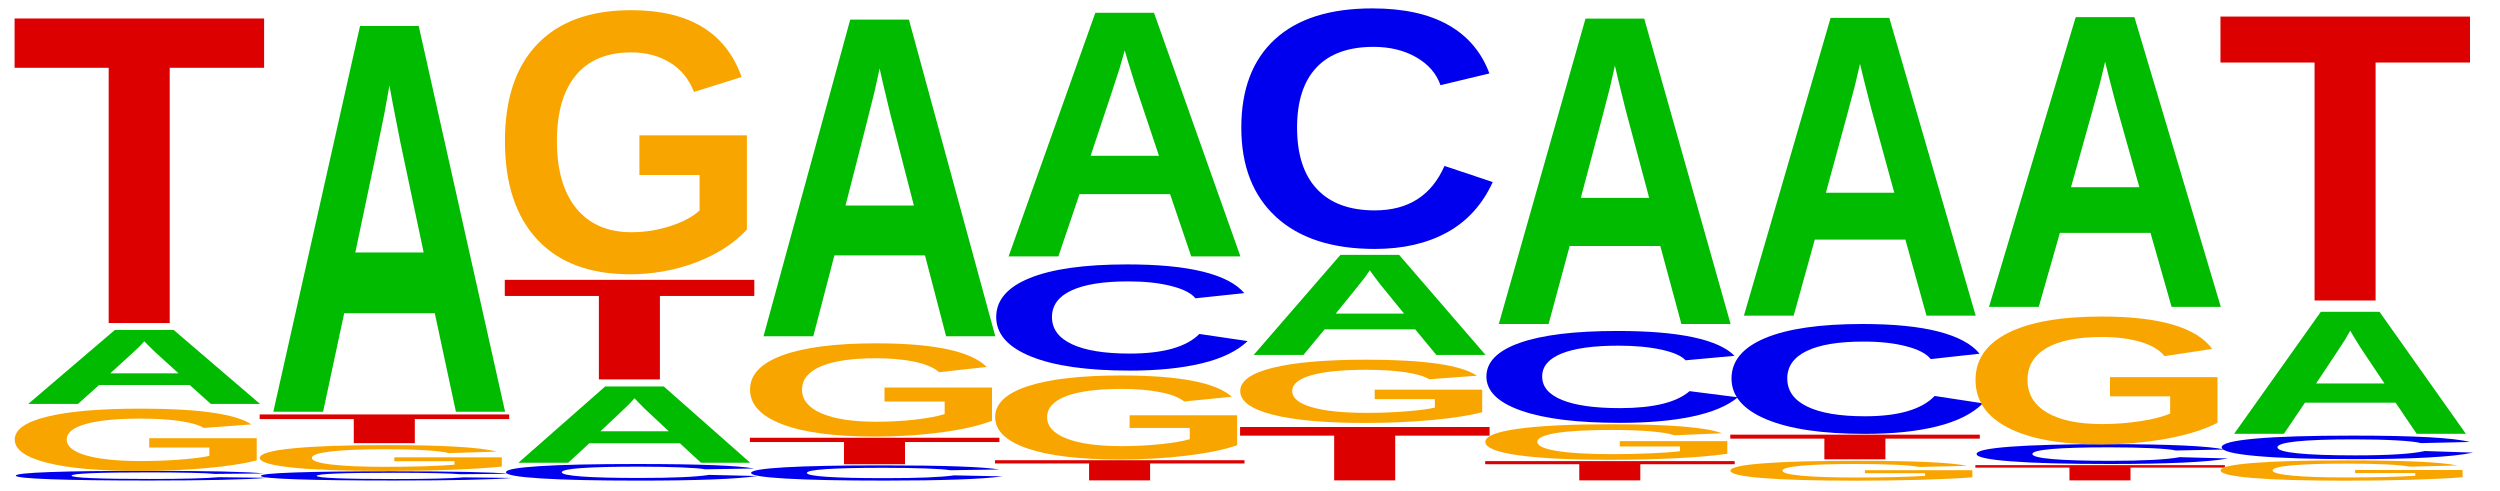
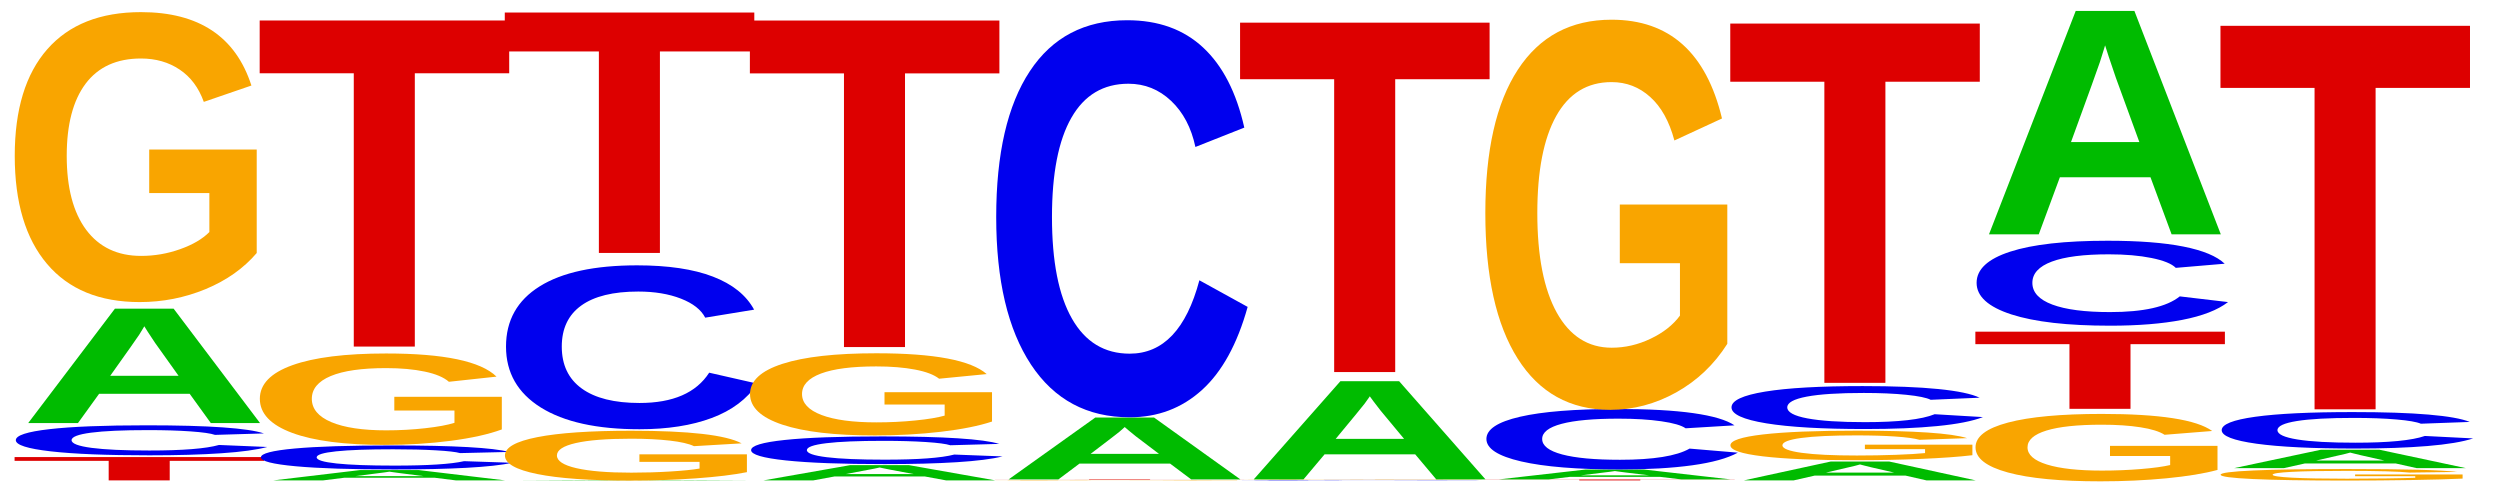
<svg width="255" height="50">
  <g font-family="Arial" font-weight="bold" font-size="66.5">
-     <text fill="#0000EE" x="0" y="0" transform="matrix(0.59,0,0,0.021,0,49)">C</text>
-     <text fill="#F9A500" x="0" y="0" transform="matrix(0.55,0,0,0.135,0,47.95)">G</text>
-     <text fill="#00BB00" x="0" y="0" transform="matrix(0.53,0,0,0.165,2,41.2)">A</text>
-     <text fill="#DD0000" x="0" y="0" transform="matrix(0.65,0,0,0.679,1,32.95)">T</text>
-     <text fill="#0000EE" x="0" y="0" transform="matrix(0.59,0,0,0.020,25,49)">C</text>
-     <text fill="#F9A500" x="0" y="0" transform="matrix(0.55,0,0,0.056,25,48)">G</text>
-     <text fill="#DD0000" x="0" y="0" transform="matrix(0.65,0,0,0.064,26,45.2)">T</text>
-     <text fill="#00BB00" x="0" y="0" transform="matrix(0.53,0,0,0.860,27,42)">A</text>
-     <text fill="#0000EE" x="0" y="0" transform="matrix(0.59,0,0,0.036,50,49)">C</text>
-     <text fill="#00BB00" x="0" y="0" transform="matrix(0.53,0,0,0.170,52,47.2)">A</text>
-     <text fill="#DD0000" x="0" y="0" transform="matrix(0.65,0,0,0.222,51,38.7)">T</text>
-     <text fill="#F9A500" x="0" y="0" transform="matrix(0.55,0,0,0.572,50,27.6)">G</text>
-     <text fill="#0000EE" x="0" y="0" transform="matrix(0.59,0,0,0.033,75,49)">C</text>
-     <text fill="#DD0000" x="0" y="0" transform="matrix(0.65,0,0,0.059,76,47.35)">T</text>
-     <text fill="#F9A500" x="0" y="0" transform="matrix(0.55,0,0,0.202,75,44.4)">G</text>
-     <text fill="#00BB00" x="0" y="0" transform="matrix(0.53,0,0,0.706,77,34.3)">A</text>
-     <text fill="#DD0000" x="0" y="0" transform="matrix(0.65,0,0,0.045,101,49)">T</text>
-     <text fill="#F9A500" x="0" y="0" transform="matrix(0.55,0,0,0.182,100,46.75)">G</text>
-     <text fill="#0000EE" x="0" y="0" transform="matrix(0.59,0,0,0.230,100,37.65)">C</text>
-     <text fill="#00BB00" x="0" y="0" transform="matrix(0.53,0,0,0.543,102,26.15)">A</text>
-     <text fill="#DD0000" x="0" y="0" transform="matrix(0.65,0,0,0.119,126,49)">T</text>
-     <text fill="#F9A500" x="0" y="0" transform="matrix(0.55,0,0,0.137,125,43.05)">G</text>
-     <text fill="#00BB00" x="0" y="0" transform="matrix(0.53,0,0,0.223,127,36.2)">A</text>
-     <text fill="#0000EE" x="0" y="0" transform="matrix(0.59,0,0,0.521,125,25.05)">C</text>
-     <text fill="#DD0000" x="0" y="0" transform="matrix(0.65,0,0,0.043,151,49)">T</text>
-     <text fill="#F9A500" x="0" y="0" transform="matrix(0.55,0,0,0.077,150,46.85)">G</text>
-     <text fill="#0000EE" x="0" y="0" transform="matrix(0.59,0,0,0.199,150,43)">C</text>
-     <text fill="#00BB00" x="0" y="0" transform="matrix(0.53,0,0,0.681,152,33.05)">A</text>
-     <text fill="#F9A500" x="0" y="0" transform="matrix(0.55,0,0,0.043,175,49)">G</text>
-     <text fill="#DD0000" x="0" y="0" transform="matrix(0.65,0,0,0.055,176,46.85)">T</text>
-     <text fill="#0000EE" x="0" y="0" transform="matrix(0.59,0,0,0.238,175,44.1)">C</text>
-     <text fill="#00BB00" x="0" y="0" transform="matrix(0.53,0,0,0.664,177,32.2)">A</text>
-     <text fill="#DD0000" x="0" y="0" transform="matrix(0.65,0,0,0.034,201,49)">T</text>
-     <text fill="#0000EE" x="0" y="0" transform="matrix(0.59,0,0,0.043,200,47.3)">C</text>
-     <text fill="#F9A500" x="0" y="0" transform="matrix(0.55,0,0,0.277,200,45.15)">G</text>
-     <text fill="#00BB00" x="0" y="0" transform="matrix(0.53,0,0,0.646,202,31.3)">A</text>
-     <text fill="#F9A500" x="0" y="0" transform="matrix(0.55,0,0,0.044,225,49)">G</text>
-     <text fill="#0000EE" x="0" y="0" transform="matrix(0.59,0,0,0.051,225,46.8)">C</text>
-     <text fill="#00BB00" x="0" y="0" transform="matrix(0.53,0,0,0.272,227,44.25)">A</text>
-     <text fill="#DD0000" x="0" y="0" transform="matrix(0.65,0,0,0.633,226,30.65)">T</text>
+     <text fill="#DD0000" x="0" y="0" transform="matrix(0.65,0,0,0.052,1,49)">T</text>
+     <text fill="#0000EE" x="0" y="0" transform="matrix(0.59,0,0,0.065,0,46.4)">C</text>
+     <text fill="#00BB00" x="0" y="0" transform="matrix(0.53,0,0,0.255,2,43.15)">A</text>
+     <text fill="#F9A500" x="0" y="0" transform="matrix(0.55,0,0,0.628,0,30.4)">G</text>
+     <text fill="#00BB00" x="0" y="0" transform="matrix(0.53,0,0,0.023,27,49)">A</text>
+     <text fill="#0000EE" x="0" y="0" transform="matrix(0.59,0,0,0.052,25,47.85)">C</text>
+     <text fill="#F9A500" x="0" y="0" transform="matrix(0.55,0,0,0.198,25,45.25)">G</text>
+     <text fill="#DD0000" x="0" y="0" transform="matrix(0.65,0,0,0.727,26,35.35)">T</text>
+     <text fill="#00BB00" x="0" y="0" transform="matrix(0.53,0,0,0.001,52,49)">A</text>
+     <text fill="#F9A500" x="0" y="0" transform="matrix(0.55,0,0,0.108,50,48.95)">G</text>
+     <text fill="#0000EE" x="0" y="0" transform="matrix(0.59,0,0,0.355,50,43.55)">C</text>
+     <text fill="#DD0000" x="0" y="0" transform="matrix(0.65,0,0,0.536,51,25.8)">T</text>
+     <text fill="#00BB00" x="0" y="0" transform="matrix(0.53,0,0,0.034,77,49)">A</text>
+     <text fill="#0000EE" x="0" y="0" transform="matrix(0.59,0,0,0.060,75,47.3)">C</text>
+     <text fill="#F9A500" x="0" y="0" transform="matrix(0.55,0,0,0.178,75,44.3)">G</text>
+     <text fill="#DD0000" x="0" y="0" transform="matrix(0.65,0,0,0.728,76,35.4)">T</text>
+     <text fill="#F9A500" x="0" y="0" transform="matrix(0.55,0,0,0.001,100,49)">G</text>
+     <text fill="#DD0000" x="0" y="0" transform="matrix(0.65,0,0,0.001,101,48.95)">T</text>
+     <text fill="#00BB00" x="0" y="0" transform="matrix(0.53,0,0,0.138,102,48.9)">A</text>
+     <text fill="#0000EE" x="0" y="0" transform="matrix(0.59,0,0,0.860,100,42)">C</text>
+     <text fill="#0000EE" x="0" y="0" transform="matrix(0.59,0,0,0.001,125,49)">C</text>
+     <text fill="#F9A500" x="0" y="0" transform="matrix(0.55,0,0,0.001,125,48.95)">G</text>
+     <text fill="#00BB00" x="0" y="0" transform="matrix(0.53,0,0,0.219,127,48.9)">A</text>
+     <text fill="#DD0000" x="0" y="0" transform="matrix(0.65,0,0,0.779,126,37.95)">T</text>
+     <text fill="#DD0000" x="0" y="0" transform="matrix(0.65,0,0,0.002,151,49)">T</text>
+     <text fill="#00BB00" x="0" y="0" transform="matrix(0.53,0,0,0.022,152,48.9)">A</text>
+     <text fill="#0000EE" x="0" y="0" transform="matrix(0.59,0,0,0.131,150,47.8)">C</text>
+     <text fill="#F9A500" x="0" y="0" transform="matrix(0.55,0,0,0.845,150,41.25)">G</text>
+     <text fill="#00BB00" x="0" y="0" transform="matrix(0.53,0,0,0.042,177,49)">A</text>
+     <text fill="#F9A500" x="0" y="0" transform="matrix(0.55,0,0,0.064,175,46.9)">G</text>
+     <text fill="#0000EE" x="0" y="0" transform="matrix(0.59,0,0,0.093,175,43.7)">C</text>
+     <text fill="#DD0000" x="0" y="0" transform="matrix(0.65,0,0,0.801,176,39.05)">T</text>
+     <text fill="#F9A500" x="0" y="0" transform="matrix(0.55,0,0,0.146,200,49)">G</text>
+     <text fill="#DD0000" x="0" y="0" transform="matrix(0.65,0,0,0.172,201,41.7)">T</text>
+     <text fill="#0000EE" x="0" y="0" transform="matrix(0.59,0,0,0.184,200,33.1)">C</text>
+     <text fill="#00BB00" x="0" y="0" transform="matrix(0.53,0,0,0.498,202,23.9)">A</text>
+     <text fill="#F9A500" x="0" y="0" transform="matrix(0.55,0,0,0.025,225,49)">G</text>
+     <text fill="#00BB00" x="0" y="0" transform="matrix(0.53,0,0,0.041,227,47.75)">A</text>
+     <text fill="#0000EE" x="0" y="0" transform="matrix(0.59,0,0,0.079,225,45.7)">C</text>
+     <text fill="#DD0000" x="0" y="0" transform="matrix(0.65,0,0,0.855,226,41.75)">T</text>
  </g>
</svg>
